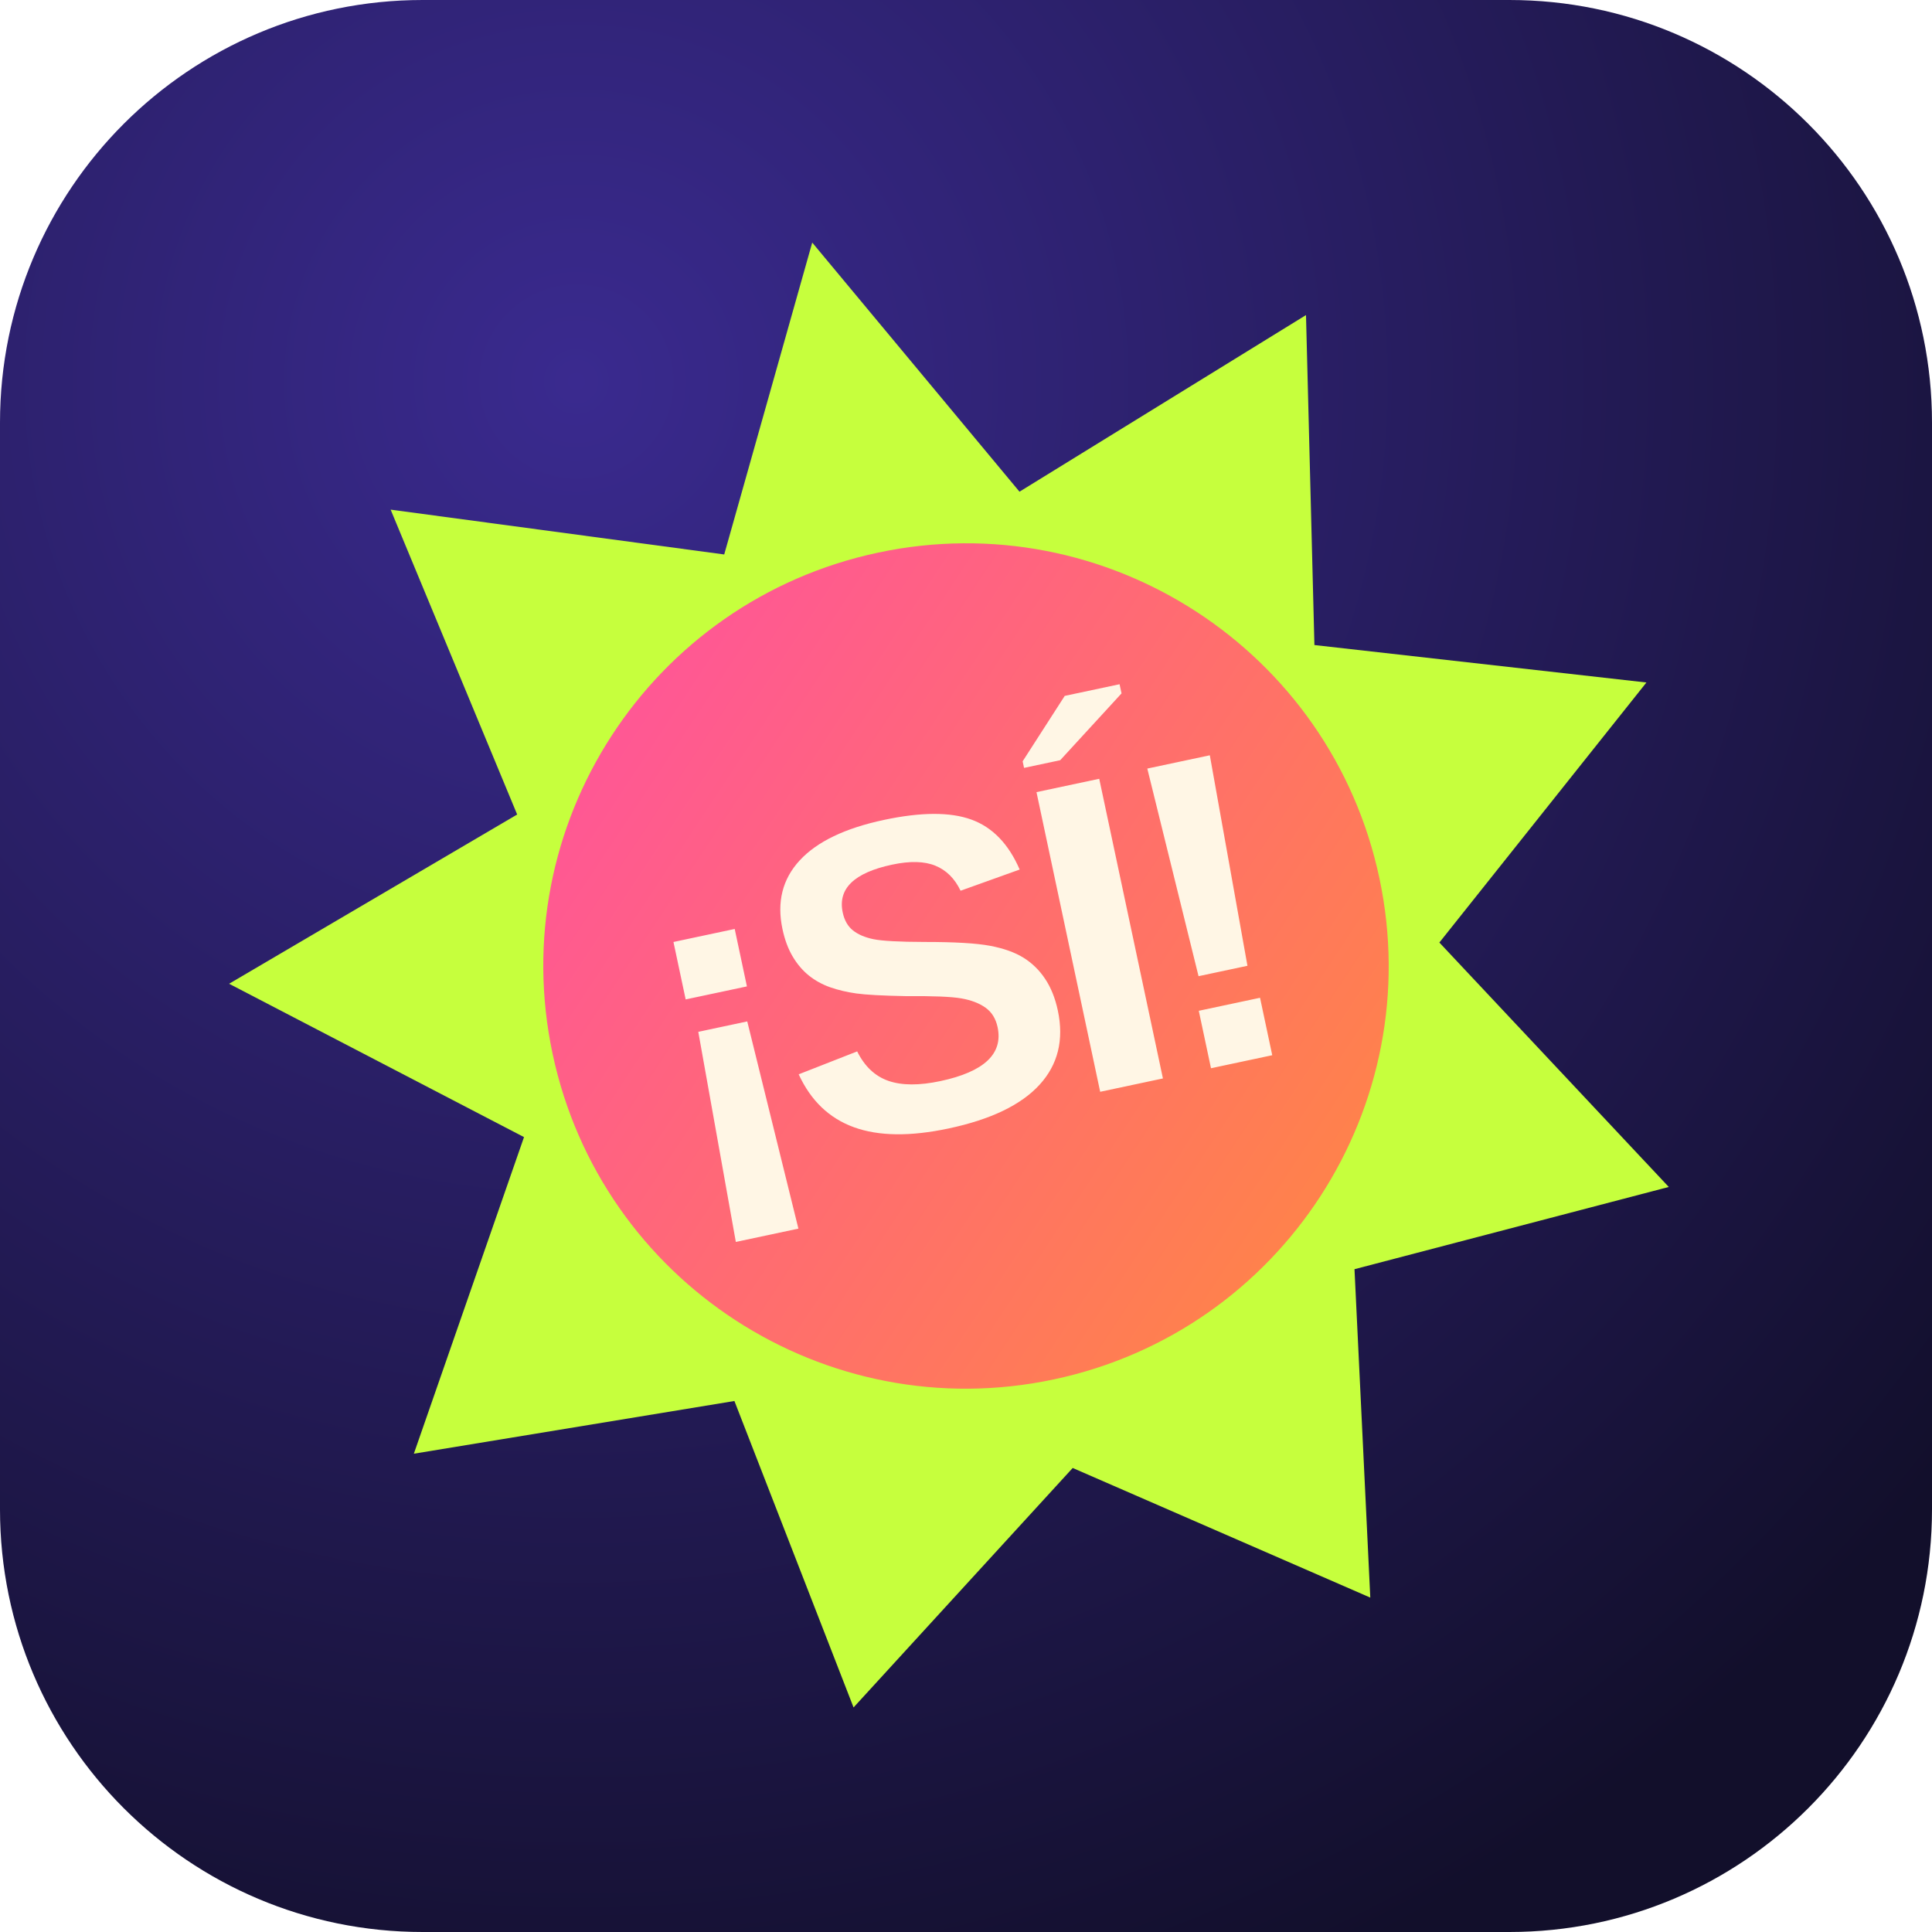
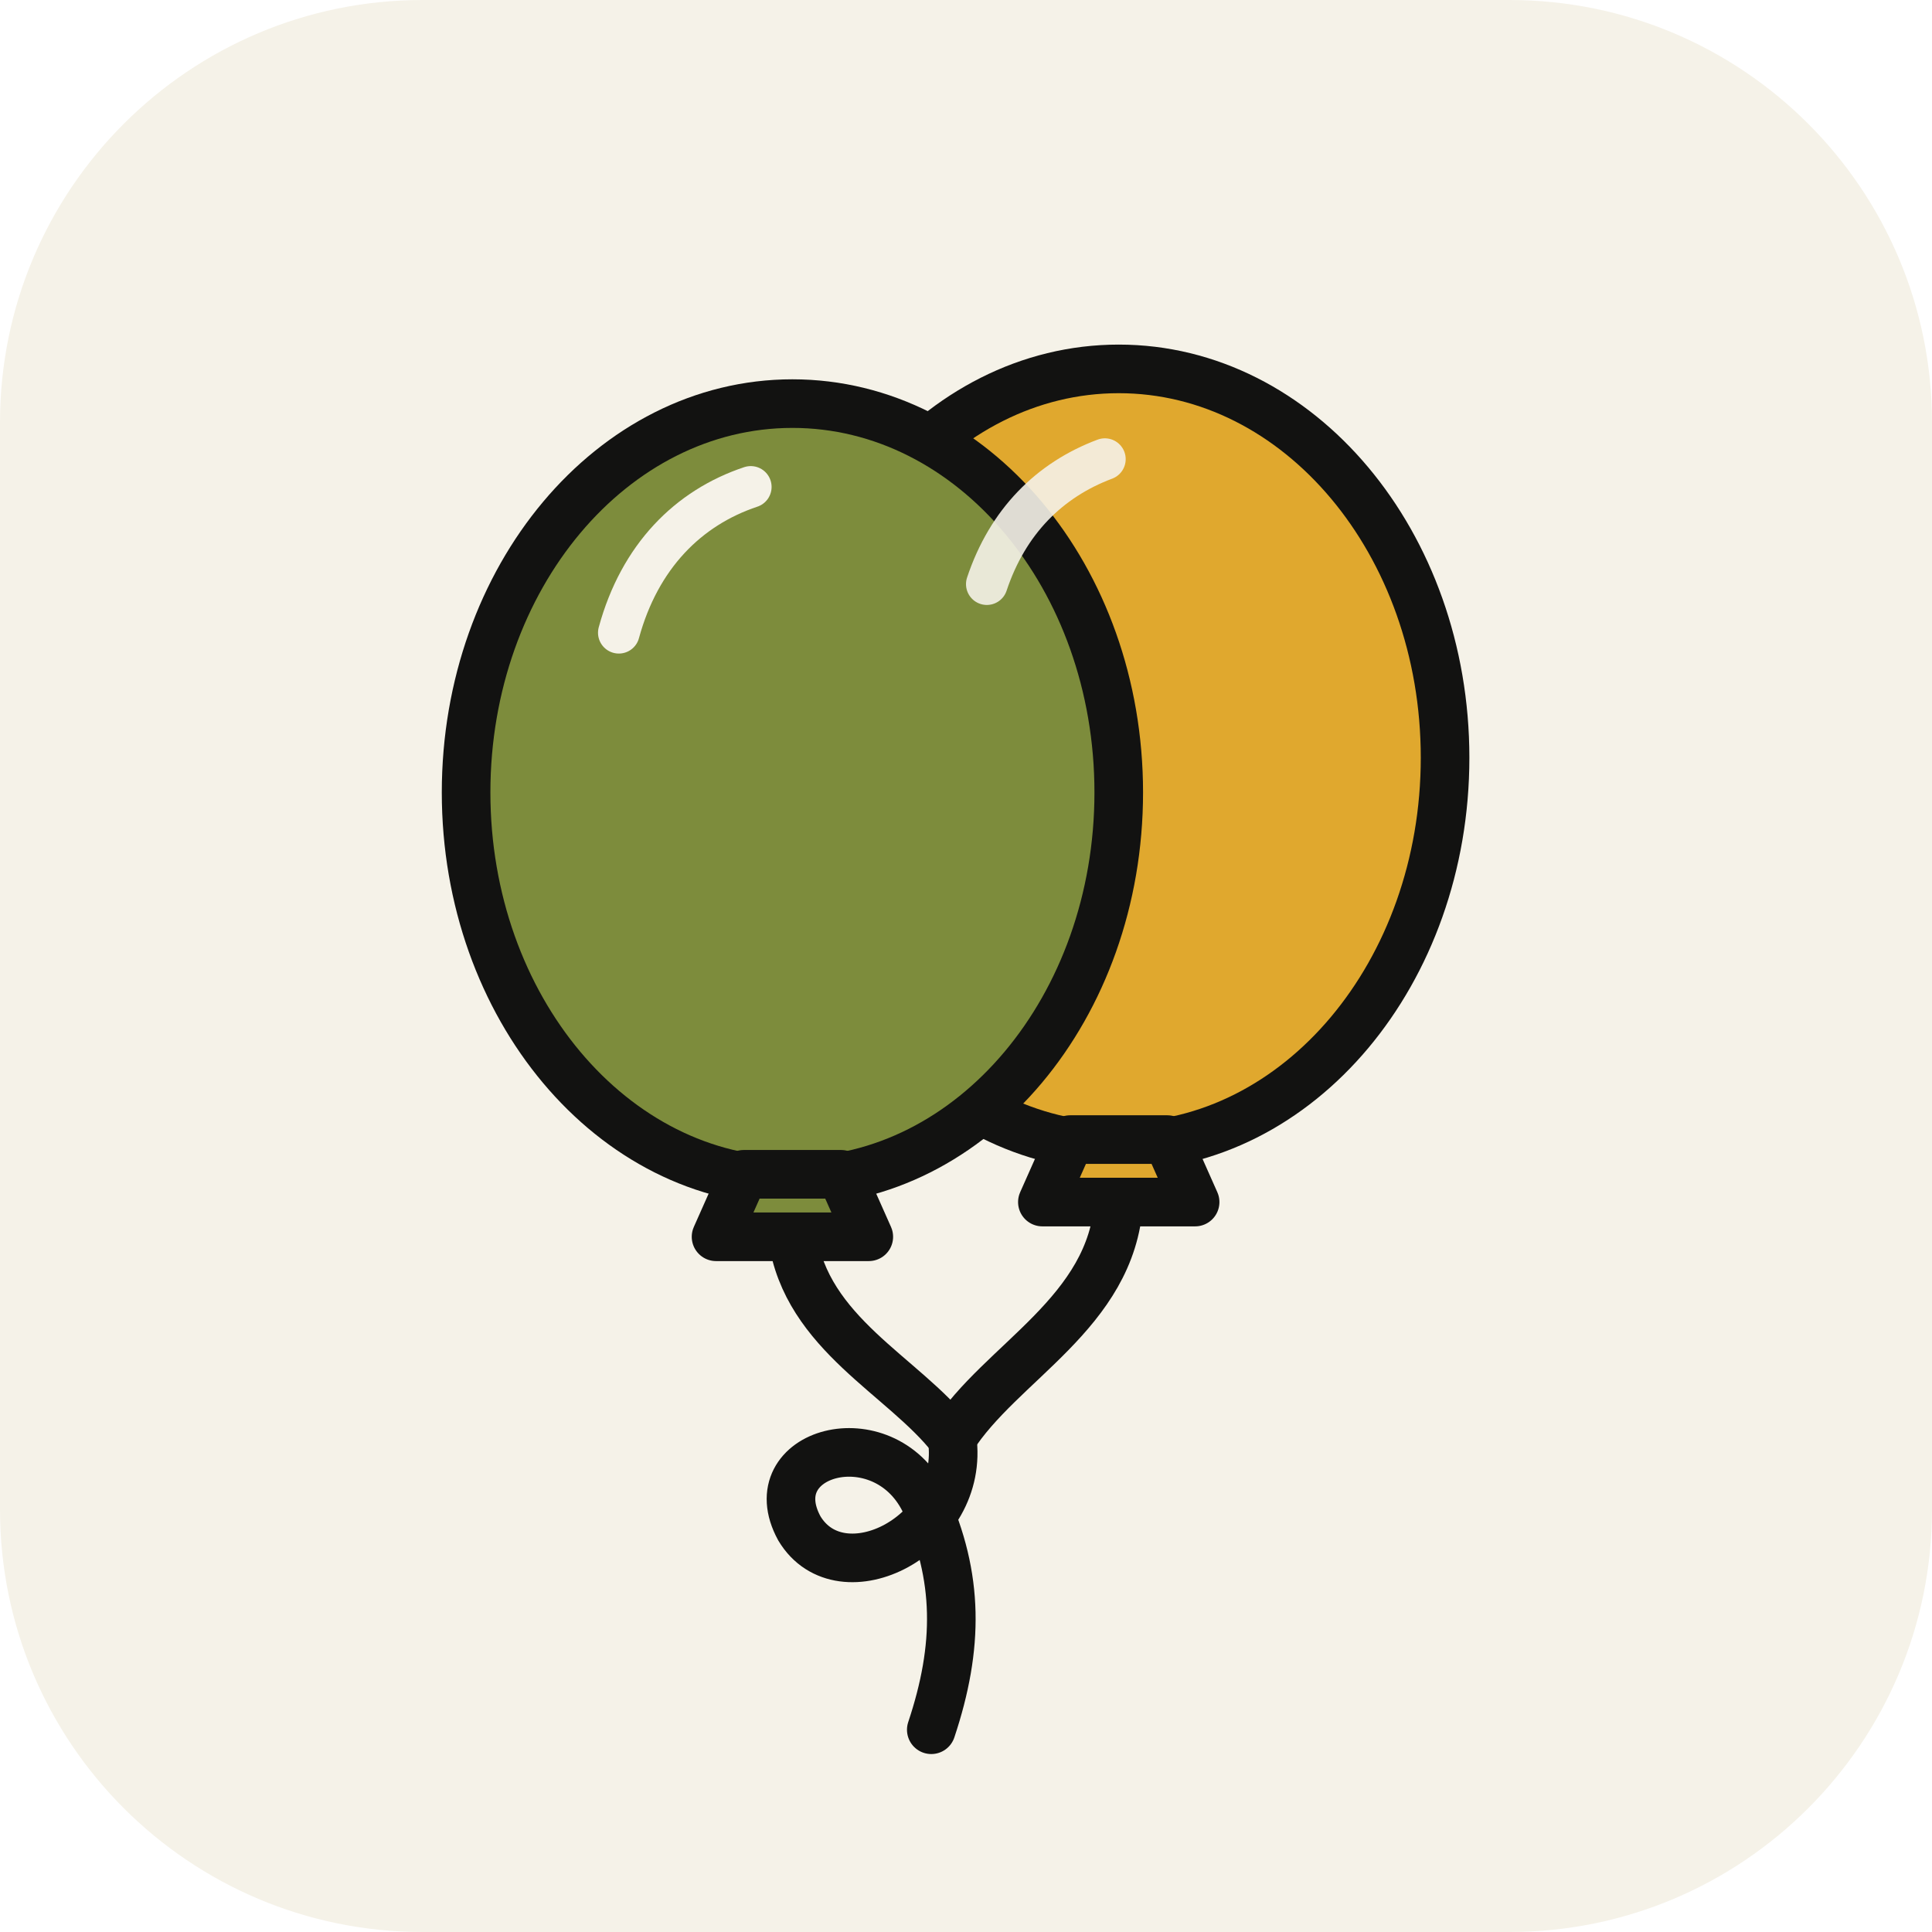
<svg xmlns="http://www.w3.org/2000/svg" viewBox="0 0 512 512">
-   <defs>
-     <radialGradient id="f" cx="30%" cy="20%" r="90%">
-       <stop offset="0" stop-color="#3a2a8f" />
-       <stop offset="1" stop-color="#120f2b" />
-     </radialGradient>
-     <linearGradient id="s" x1="0" y1="0" x2="1" y2="1">
-       <stop offset="0" stop-color="#ff4fa3" />
-       <stop offset="1" stop-color="#ff8a3d" />
-     </linearGradient>
-   </defs>
-   <rect width="512" height="512" rx="112" fill="url(#f)" />
-   <g transform="translate(256 256) rotate(-12)">
-     <polygon fill="#c6ff3d" points="0,-196 40,-120 124,-150 108,-64 192,-36 124,20 170,96 84,100 70,186 0,136 -70,186 -84,100 -170,96 -124,20 -192,-36 -108,-64 -124,-150 -40,-120" />
-     <circle r="112" fill="url(#s)" />
-     <text y="40" text-anchor="middle" font-family="Arial Black, Arial, sans-serif" font-weight="900" font-size="118" fill="#fff6e5" letter-spacing="-6">¡SÍ!</text>
+   <rect width="512" height="512" rx="112" fill="#F5F2E8" />
+   <g transform="translate(256 256) scale(0.92) translate(-256 -256)" stroke="#121211" stroke-width="14" stroke-linecap="round" stroke-linejoin="round">
+     <path d="M300 324 C 298 356, 266 370, 252 392" fill="none" />
+     <path d="M206 334 C 210 362, 238 374, 252 392" fill="none" />
+     <path d="M252 392 C 256 420, 220 438, 208 418 C 196 396, 232 386, 244 410 C 254 432, 254 452, 246 476" fill="none" />
+     <ellipse cx="300" cy="196" rx="94" ry="112" fill="#E0A82E" />
+     <path d="M286 306 L314 306 L322 324 L278 324 Z" fill="#E0A82E" />
+     <ellipse cx="206" cy="206" rx="94" ry="112" fill="#7D8C3C" />
+     <path d="M192 316 L220 316 L228 334 L184 334 Z" fill="#7D8C3C" />
+     <path d="M156 160 C 162 138, 176 124, 194 118" fill="none" stroke="#F5F2E8" stroke-width="12" />
+     <path d="M262 146 C 268 128, 280 116, 296 110" fill="none" stroke="#F5F2E8" stroke-width="12" opacity=".9" />
  </g>
</svg>
